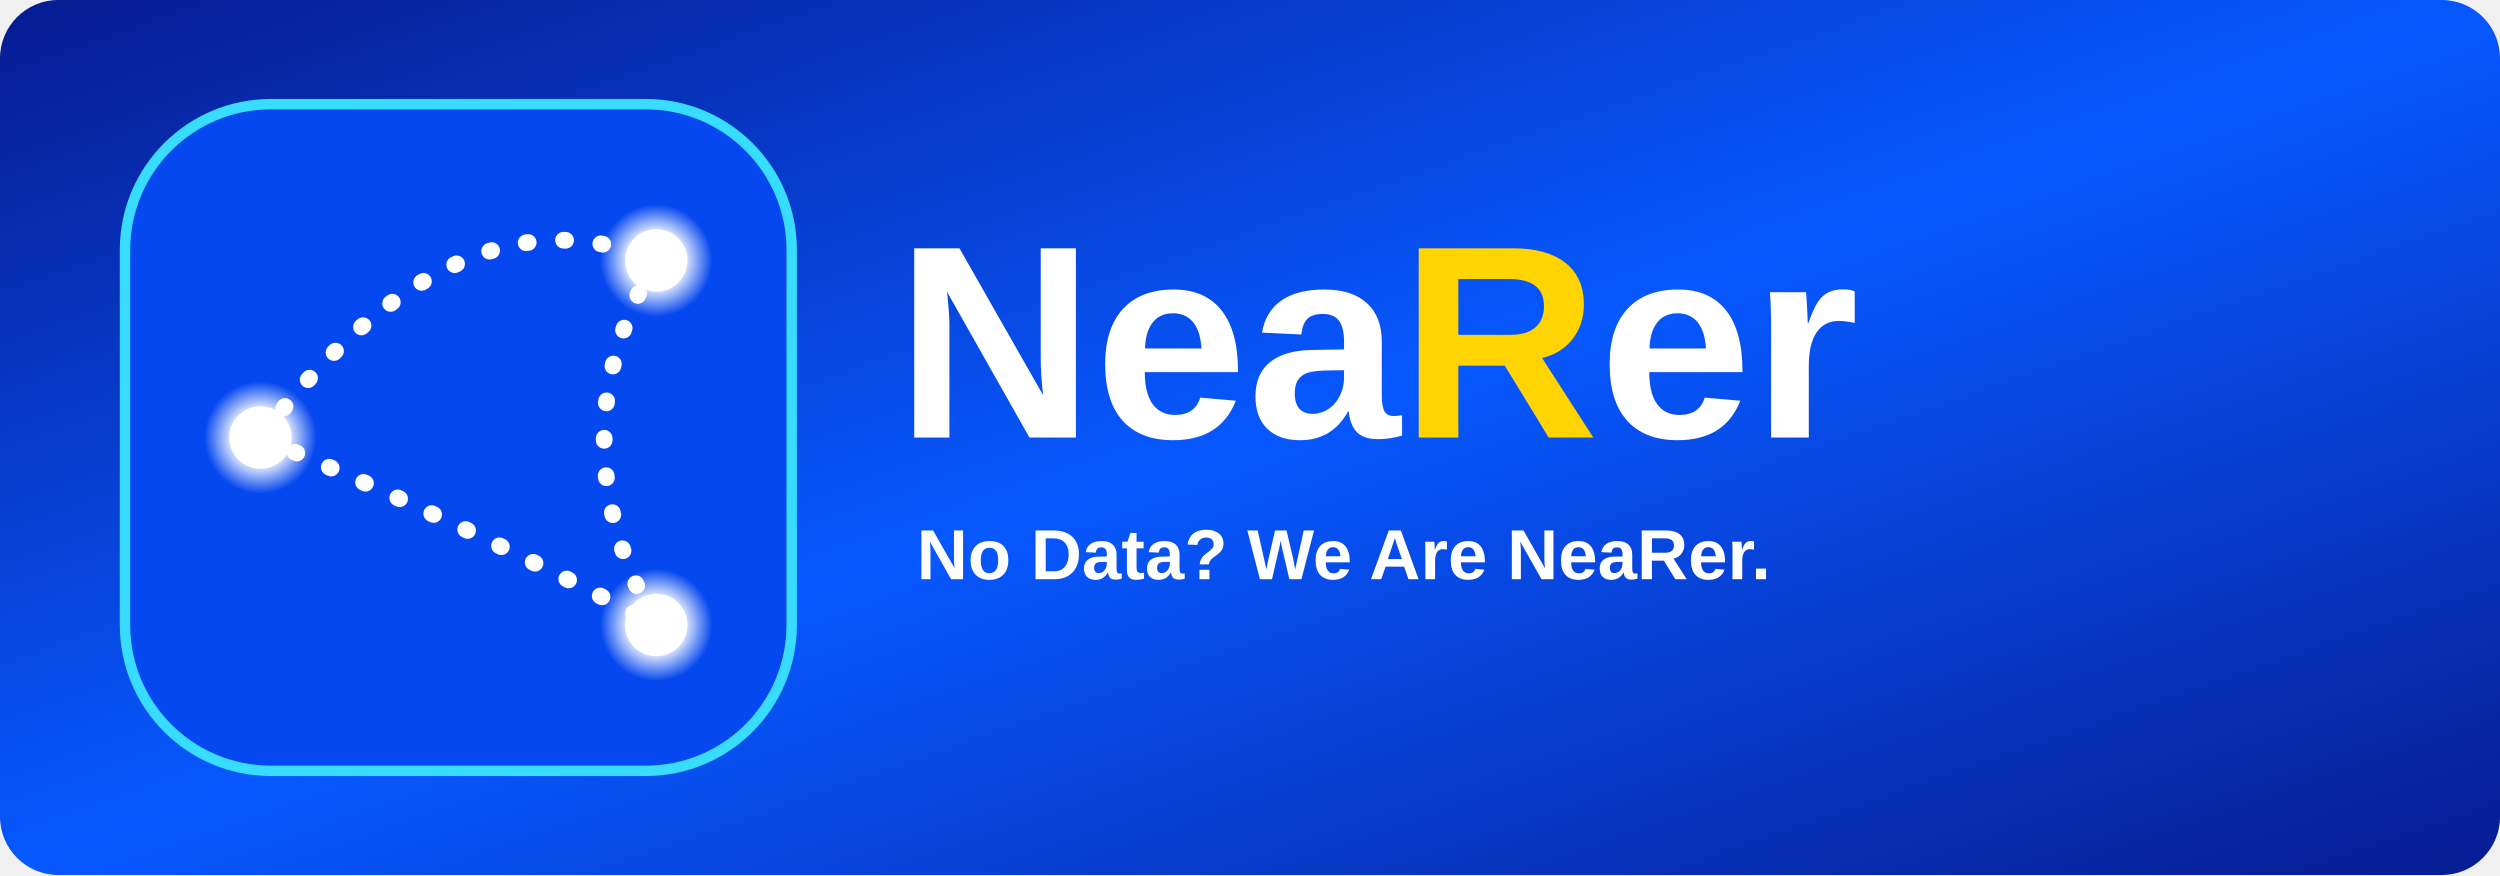
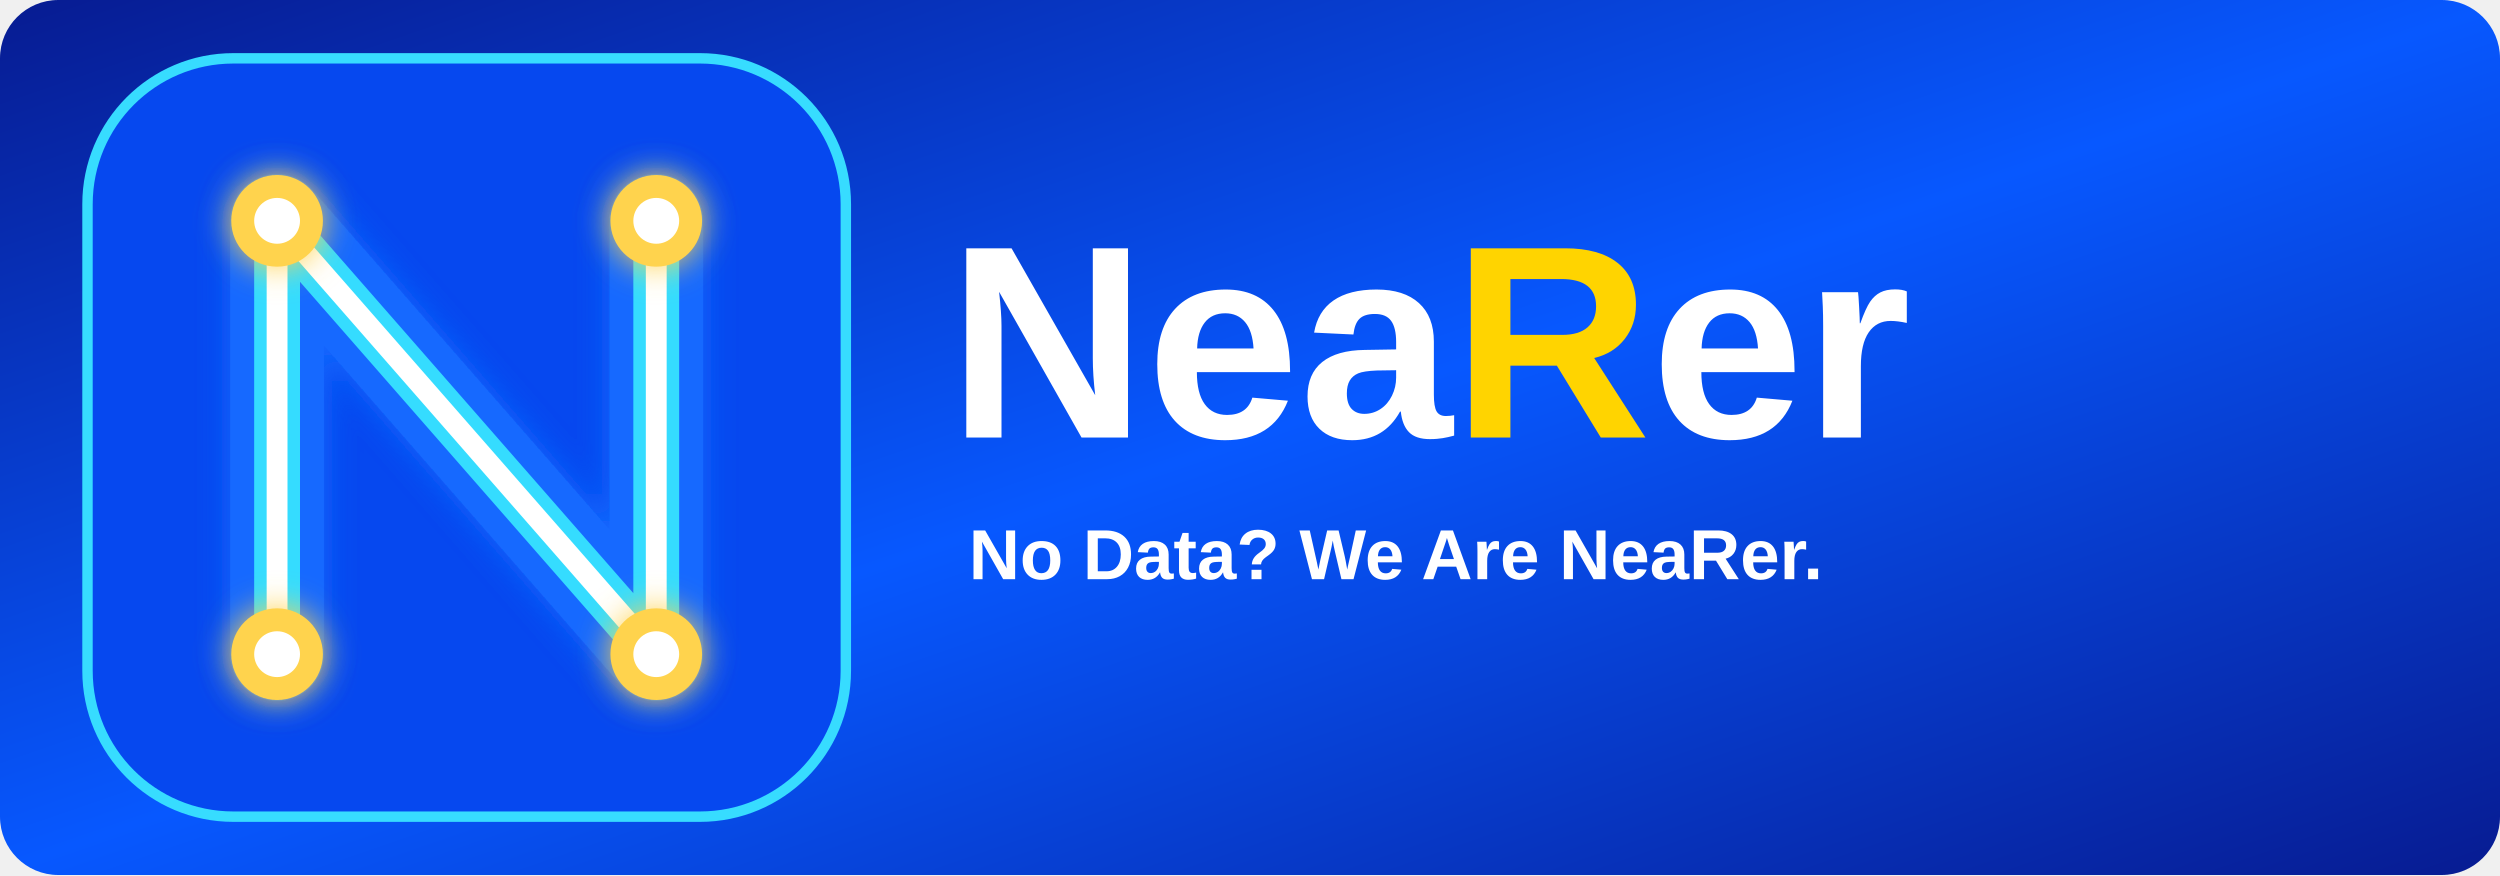
<svg xmlns="http://www.w3.org/2000/svg" viewBox="0 0 1200 420" role="img" aria-labelledby="title desc">
  <defs>
    <linearGradient id="blue" x1="0" y1="0" x2="1" y2="1">
      <stop stop-color="#071b91" />
      <stop offset=".5" stop-color="#0758ff" />
      <stop offset="1" stop-color="#071b91" />
    </linearGradient>
-     <radialGradient id="glow">
-       <stop stop-color="#fff" />
-       <stop offset=".45" stop-color="#fff" />
-       <stop offset="1" stop-color="#fff" stop-opacity="0" />
-     </radialGradient>
+     <filter id="glow" x="-80%" y="-80%" width="260%" height="260%">
+       <feGaussianBlur stdDeviation="8" result="blur" />
+       <feMerge>
+         <feMergeNode in="blur" />
+         <feMergeNode in="SourceGraphic" />
+       </feMerge>
+     </filter>
  </defs>
  <rect width="1200" height="420" rx="28" fill="url(#blue)" />
-   <g transform="translate(60 50)">
-     <rect width="320" height="320" rx="70" fill="#0648ef" stroke="#37dcff" stroke-width="5" />
-     <path d="M65 160 Q160 35 255 75 M65 160 Q160 200 255 250 M255 75 Q205 160 255 250" fill="none" stroke="#fff" stroke-width="8" stroke-linecap="round" stroke-dasharray="1 17" />
-     <circle cx="65" cy="160" r="27" fill="url(#glow)" />
-     <circle cx="255" cy="75" r="27" fill="url(#glow)" />
-     <circle cx="255" cy="250" r="27" fill="url(#glow)" />
+   <g transform="translate(42 28)">
+     <rect width="364" height="364" rx="70" fill="#0648ef" stroke="#37dcff" stroke-width="5" />
+     <path d="M91 286 V78 L273 286 V78" fill="none" stroke="#1769ff" stroke-width="45" stroke-linecap="round" stroke-linejoin="round" filter="url(#glow)" />
+     <path d="M91 286 V78 L273 286 V78" fill="none" stroke="#35dcff" stroke-width="22" stroke-linecap="round" stroke-linejoin="round" />
+     <path d="M91 286 V78 L273 286 V78" fill="none" stroke="#fff" stroke-width="10" stroke-linecap="round" stroke-linejoin="round" />
+     <g fill="#ffd34e" filter="url(#glow)">
+       <circle cx="91" cy="286" r="22" />
+       <circle cx="91" cy="78" r="22" />
+       <circle cx="273" cy="286" r="22" />
+       <circle cx="273" cy="78" r="22" />
+     </g>
    <g fill="#fff">
-       <circle cx="65" cy="160" r="15" />
-       <circle cx="255" cy="75" r="15" />
-       <circle cx="255" cy="250" r="15" />
+       <circle cx="91" cy="286" r="11" />
+       <circle cx="91" cy="78" r="11" />
+       <circle cx="273" cy="286" r="11" />
+       <circle cx="273" cy="78" r="11" />
    </g>
  </g>
-   <text x="430" y="210" font-family="Arial,Helvetica,sans-serif" font-size="132" font-weight="700" fill="#fff">Nea<tspan fill="#ffd400">R</tspan>er</text>
-   <text x="440" y="278" font-family="Arial,Helvetica,sans-serif" font-size="34" font-weight="600" fill="#fff">No Data? We Are NeaRer.</text>
+   <text x="455" y="210" font-family="Arial,Helvetica,sans-serif" font-size="132" font-weight="700" fill="#fff">Nea<tspan fill="#ffd400">R</tspan>er</text>
+   <text x="465" y="278" font-family="Arial,Helvetica,sans-serif" font-size="34" font-weight="600" fill="#fff">No Data? We Are NeaRer.</text>
</svg>
